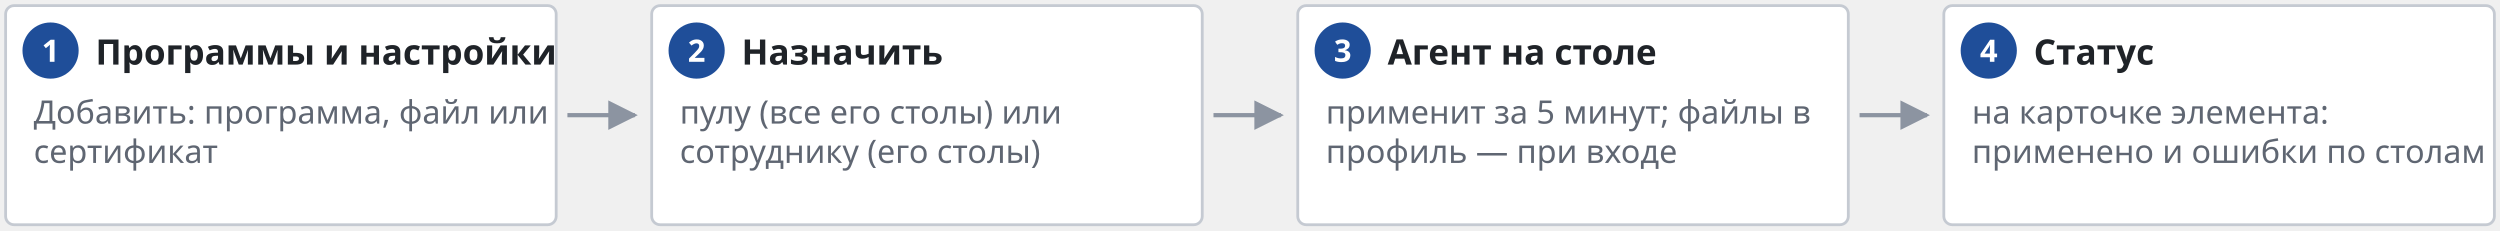
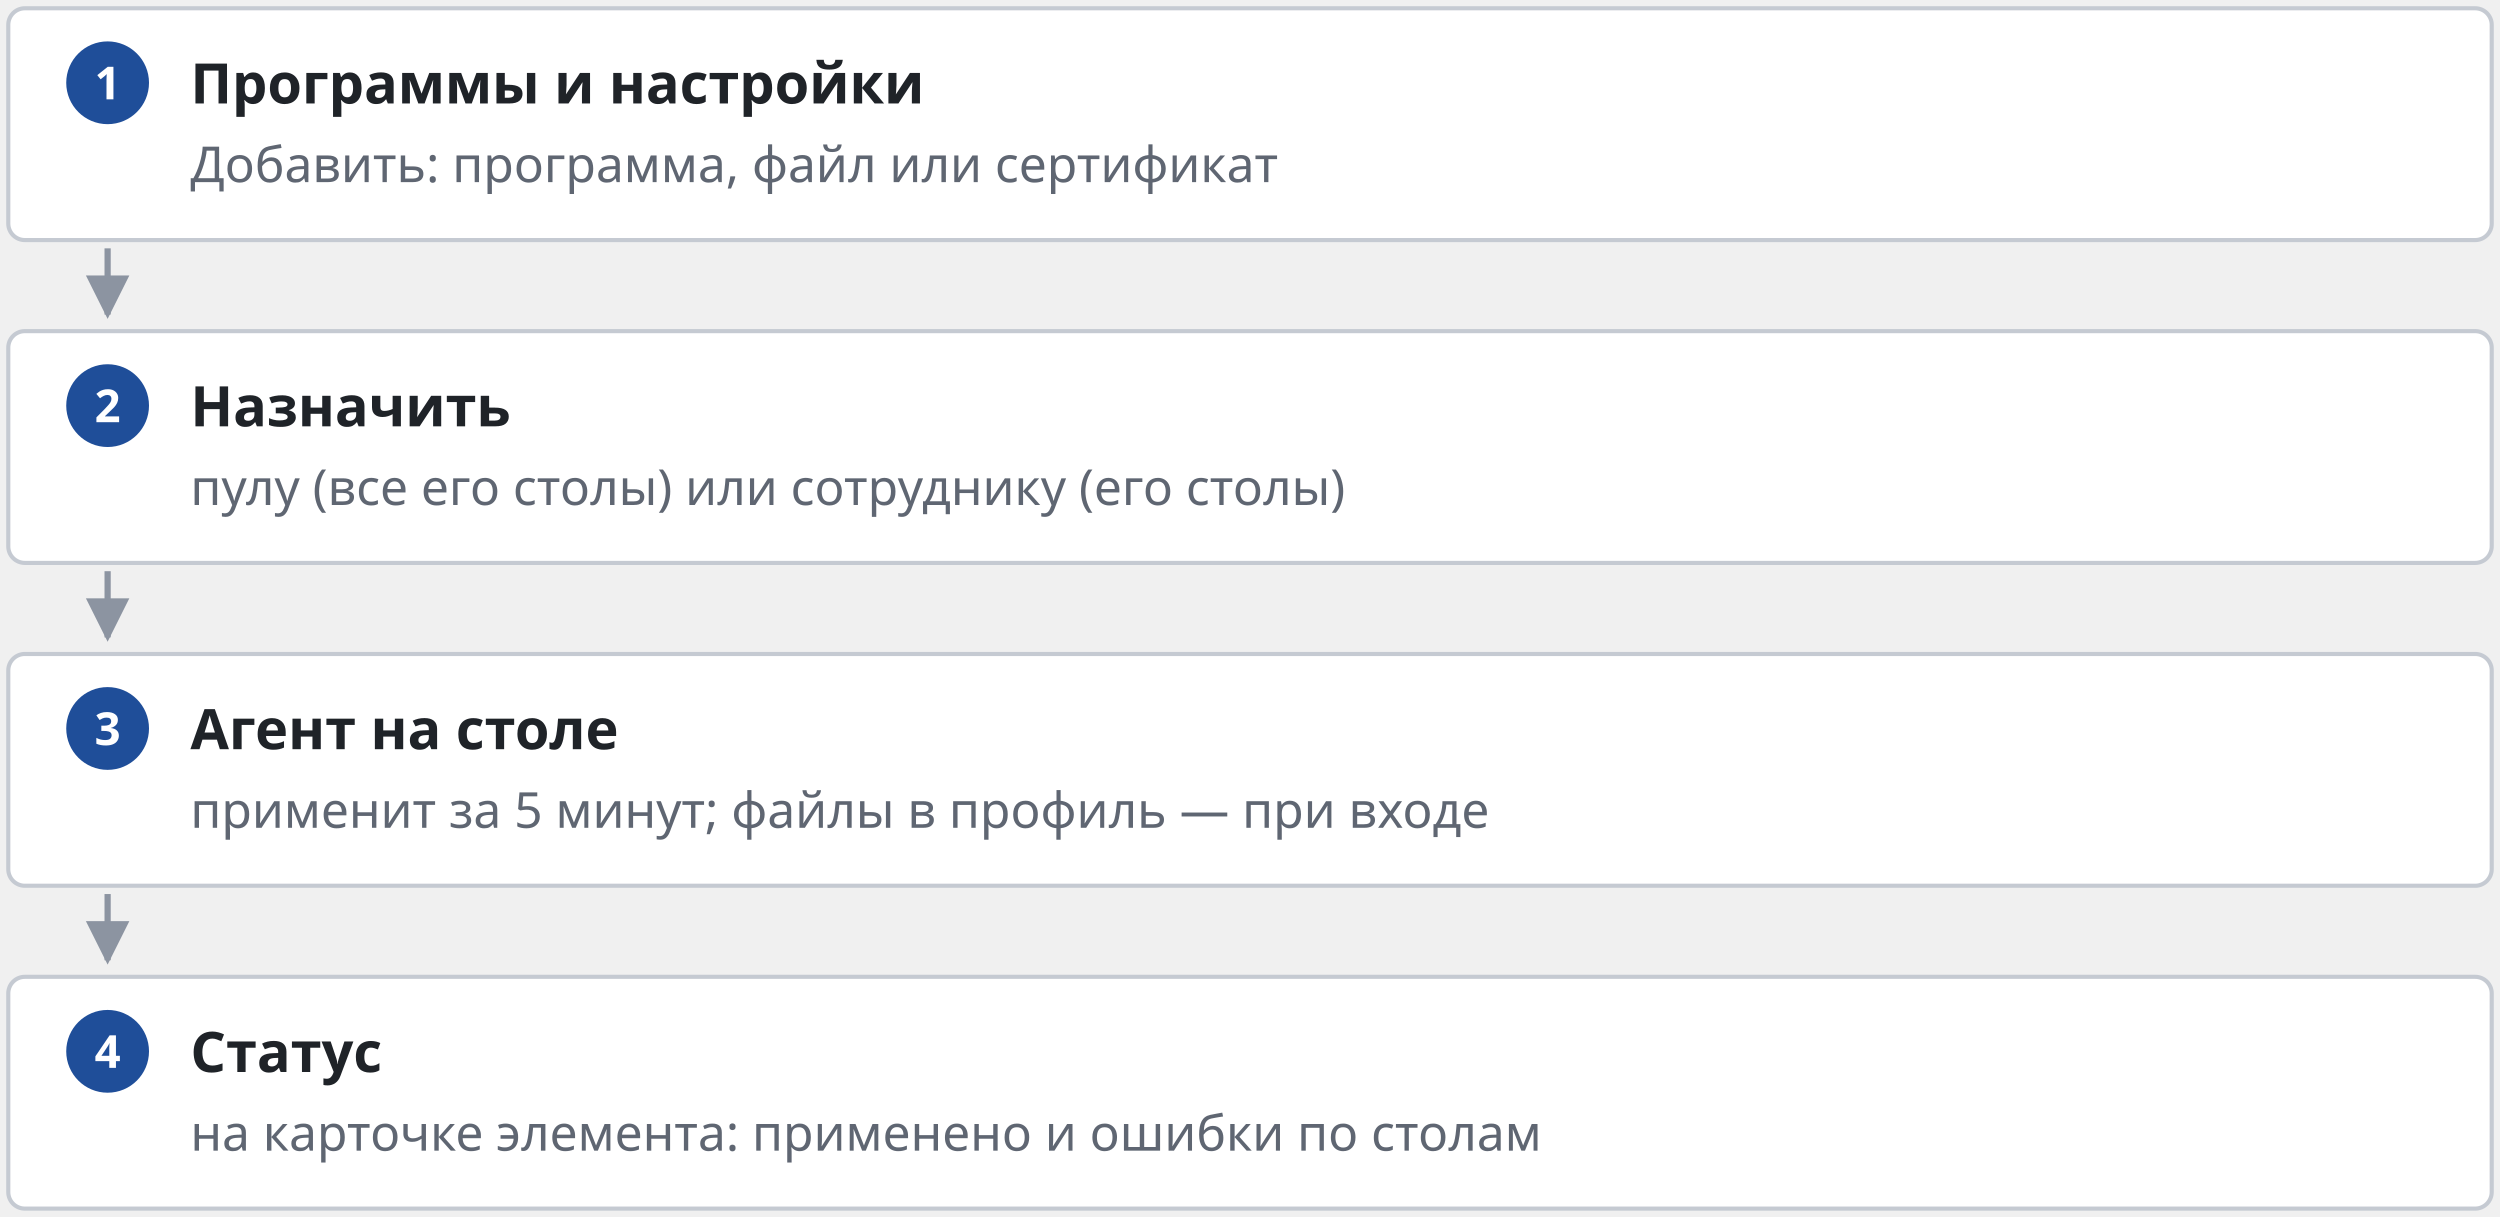
- <svg xmlns="http://www.w3.org/2000/svg" viewBox="0 0 890 82" width="100%" style="max-width:890px;font-family:IBM Plex Sans,sans-serif" role="img" aria-label="Схема: 4 шагов, они перечислены ниже">
+ <svg xmlns="http://www.w3.org/2000/svg" viewBox="0 0 604 294" width="100%" style="max-width:604px;font-family:IBM Plex Sans,sans-serif" role="img" aria-label="Схема: 4 шагов, они перечислены ниже">
  <defs>
    <marker id="ha" viewBox="0 0 10 10" refX="9" refY="5" markerWidth="7" markerHeight="7" orient="auto">
      <path d="M0,0 L10,5 L0,10 z" fill="#8C94A1" />
    </marker>
  </defs>
-   <rect x="2" y="2" width="196" height="78" rx="3" fill="#FFFFFF" stroke="#C5CAD2" />
-   <circle cx="18" cy="18" r="10" fill="#1F4E99" />
-   <text x="18" y="22" font-size="11" font-weight="600" fill="#fff" text-anchor="middle">1</text>
-   <text x="34" y="23" font-size="12.5" font-weight="600" fill="#1F2328">Программы и настройки</text>
-   <text x="12" y="44" font-size="11.5" fill="#5F6672">Добавить: программа, файл или</text>
-   <text x="12" y="58" font-size="11.5" fill="#5F6672">сертификат</text>
-   <path d="M202 41 h24" stroke="#8C94A1" stroke-width="1.5" marker-end="url(#ha)" />
-   <rect x="232" y="2" width="196" height="78" rx="3" fill="#FFFFFF" stroke="#C5CAD2" />
-   <circle cx="248" cy="18" r="10" fill="#1F4E99" />
-   <text x="248" y="22" font-size="11" font-weight="600" fill="#fff" text-anchor="middle">2</text>
-   <text x="264" y="23" font-size="12.5" font-weight="600" fill="#1F2328">Назначить</text>
-   <text x="242" y="44" font-size="11.5" fill="#5F6672">пулу (все его столы) или</text>
-   <text x="242" y="58" font-size="11.5" fill="#5F6672">сотруднику (его столы)</text>
-   <path d="M432 41 h24" stroke="#8C94A1" stroke-width="1.5" marker-end="url(#ha)" />
-   <rect x="462" y="2" width="196" height="78" rx="3" fill="#FFFFFF" stroke="#C5CAD2" />
-   <circle cx="478" cy="18" r="10" fill="#1F4E99" />
-   <text x="478" y="22" font-size="11" font-weight="600" fill="#fff" text-anchor="middle">3</text>
-   <text x="494" y="23" font-size="12.5" font-weight="600" fill="#1F2328">Агент на столе</text>
-   <text x="472" y="44" font-size="11.5" fill="#5F6672">применит за 5 минут; файлы в</text>
-   <text x="472" y="58" font-size="11.5" fill="#5F6672">профиль — при входе</text>
-   <path d="M662 41 h24" stroke="#8C94A1" stroke-width="1.5" marker-end="url(#ha)" />
-   <rect x="692" y="2" width="196" height="78" rx="3" fill="#FFFFFF" stroke="#C5CAD2" />
-   <circle cx="708" cy="18" r="10" fill="#1F4E99" />
-   <text x="708" y="22" font-size="11" font-weight="600" fill="#fff" text-anchor="middle">4</text>
-   <text x="724" y="23" font-size="12.5" font-weight="600" fill="#1F2328">Статус</text>
-   <text x="702" y="44" font-size="11.5" fill="#5F6672">на карточке элемента:</text>
-   <text x="702" y="58" font-size="11.5" fill="#5F6672">применено и ошибки по столам</text>
+   <rect x="2" y="2" width="600" height="56" rx="4" fill="#FFFFFF" stroke="#C5CAD2" />
+   <circle cx="26" cy="20" r="10" fill="#1F4E99" />
+   <text x="26" y="24" font-size="11" font-weight="600" fill="#fff" text-anchor="middle">1</text>
+   <text x="46" y="25" font-size="13.5" font-weight="600" fill="#1F2328">Программы и настройки</text>
+   <text x="46" y="44" font-size="12" fill="#5F6672">Добавить: программа, файл или сертификат</text>
+   <path d="M26 60 v16" stroke="#8C94A1" stroke-width="1.5" marker-end="url(#ha)" />
+   <rect x="2" y="80" width="600" height="56" rx="4" fill="#FFFFFF" stroke="#C5CAD2" />
+   <circle cx="26" cy="98" r="10" fill="#1F4E99" />
+   <text x="26" y="102" font-size="11" font-weight="600" fill="#fff" text-anchor="middle">2</text>
+   <text x="46" y="103" font-size="13.5" font-weight="600" fill="#1F2328">Назначить</text>
+   <text x="46" y="122" font-size="12" fill="#5F6672">пулу (все его столы) или сотруднику (его столы)</text>
+   <path d="M26 138 v16" stroke="#8C94A1" stroke-width="1.5" marker-end="url(#ha)" />
+   <rect x="2" y="158" width="600" height="56" rx="4" fill="#FFFFFF" stroke="#C5CAD2" />
+   <circle cx="26" cy="176" r="10" fill="#1F4E99" />
+   <text x="26" y="180" font-size="11" font-weight="600" fill="#fff" text-anchor="middle">3</text>
+   <text x="46" y="181" font-size="13.5" font-weight="600" fill="#1F2328">Агент на столе</text>
+   <text x="46" y="200" font-size="12" fill="#5F6672">применит за 5 минут; файлы в профиль — при входе</text>
+   <path d="M26 216 v16" stroke="#8C94A1" stroke-width="1.5" marker-end="url(#ha)" />
+   <rect x="2" y="236" width="600" height="56" rx="4" fill="#FFFFFF" stroke="#C5CAD2" />
+   <circle cx="26" cy="254" r="10" fill="#1F4E99" />
+   <text x="26" y="258" font-size="11" font-weight="600" fill="#fff" text-anchor="middle">4</text>
+   <text x="46" y="259" font-size="13.5" font-weight="600" fill="#1F2328">Статус</text>
+   <text x="46" y="278" font-size="12" fill="#5F6672">на карточке элемента: применено и ошибки по столам</text>
</svg>
